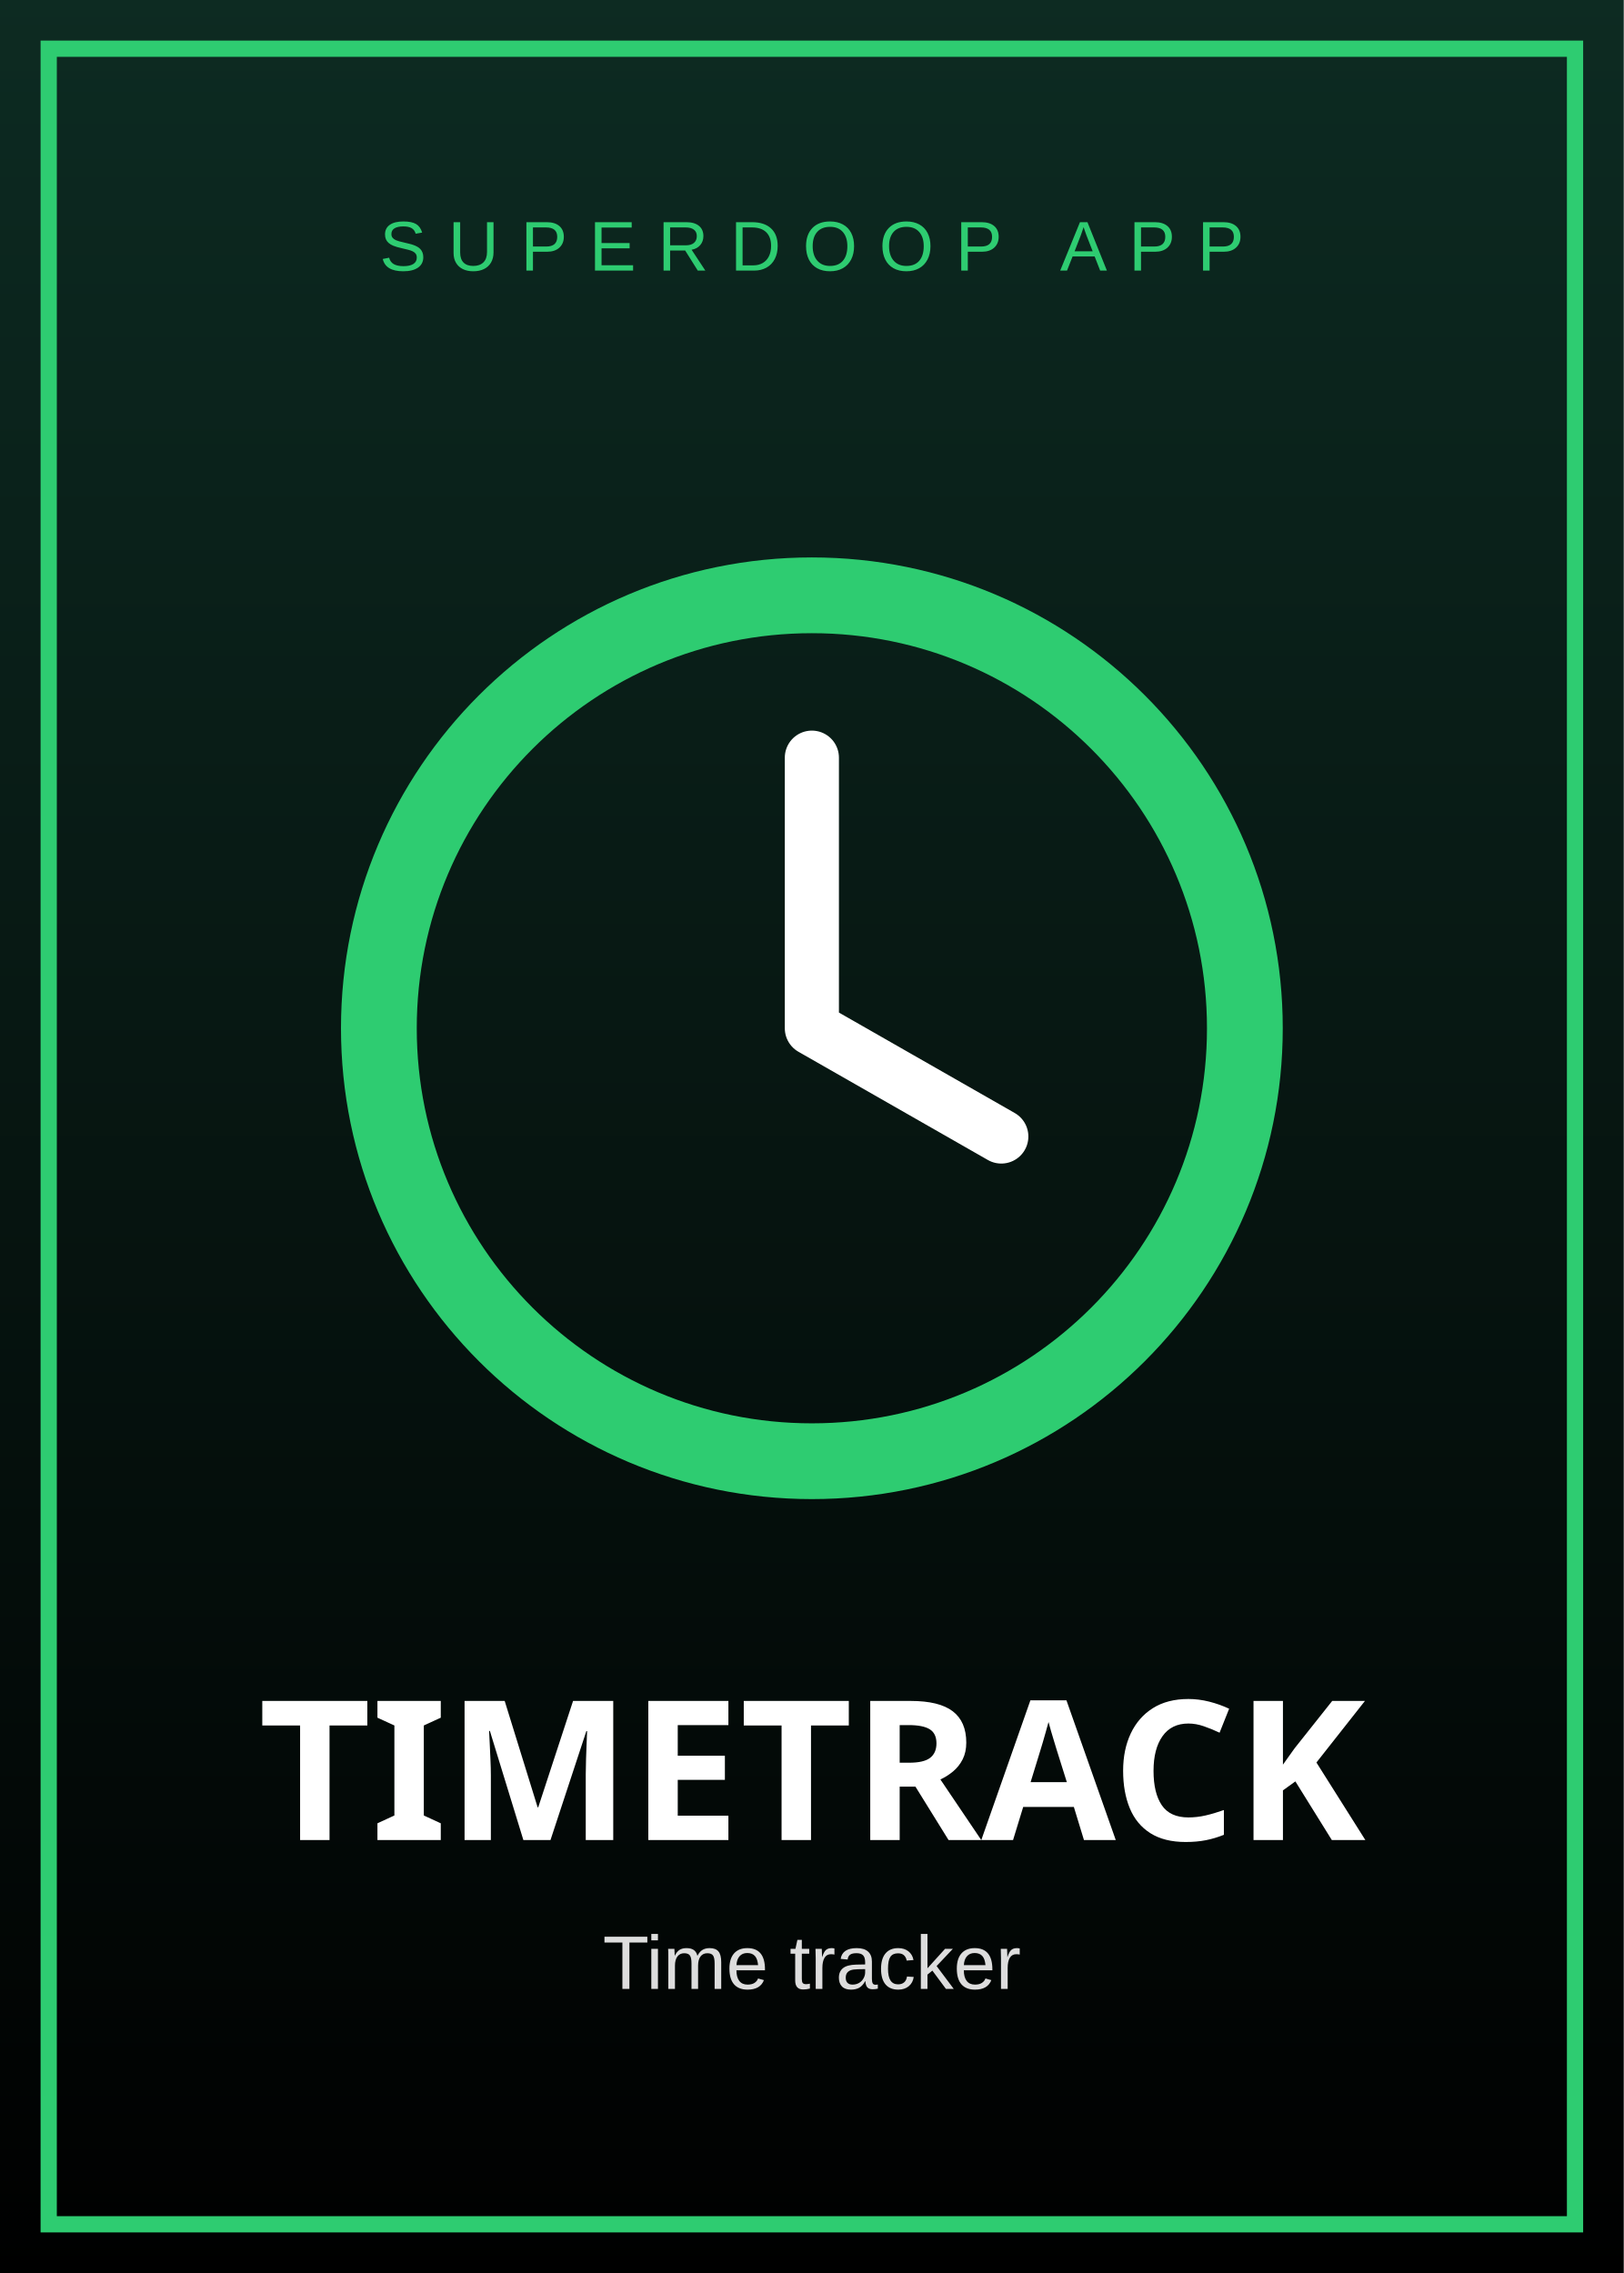
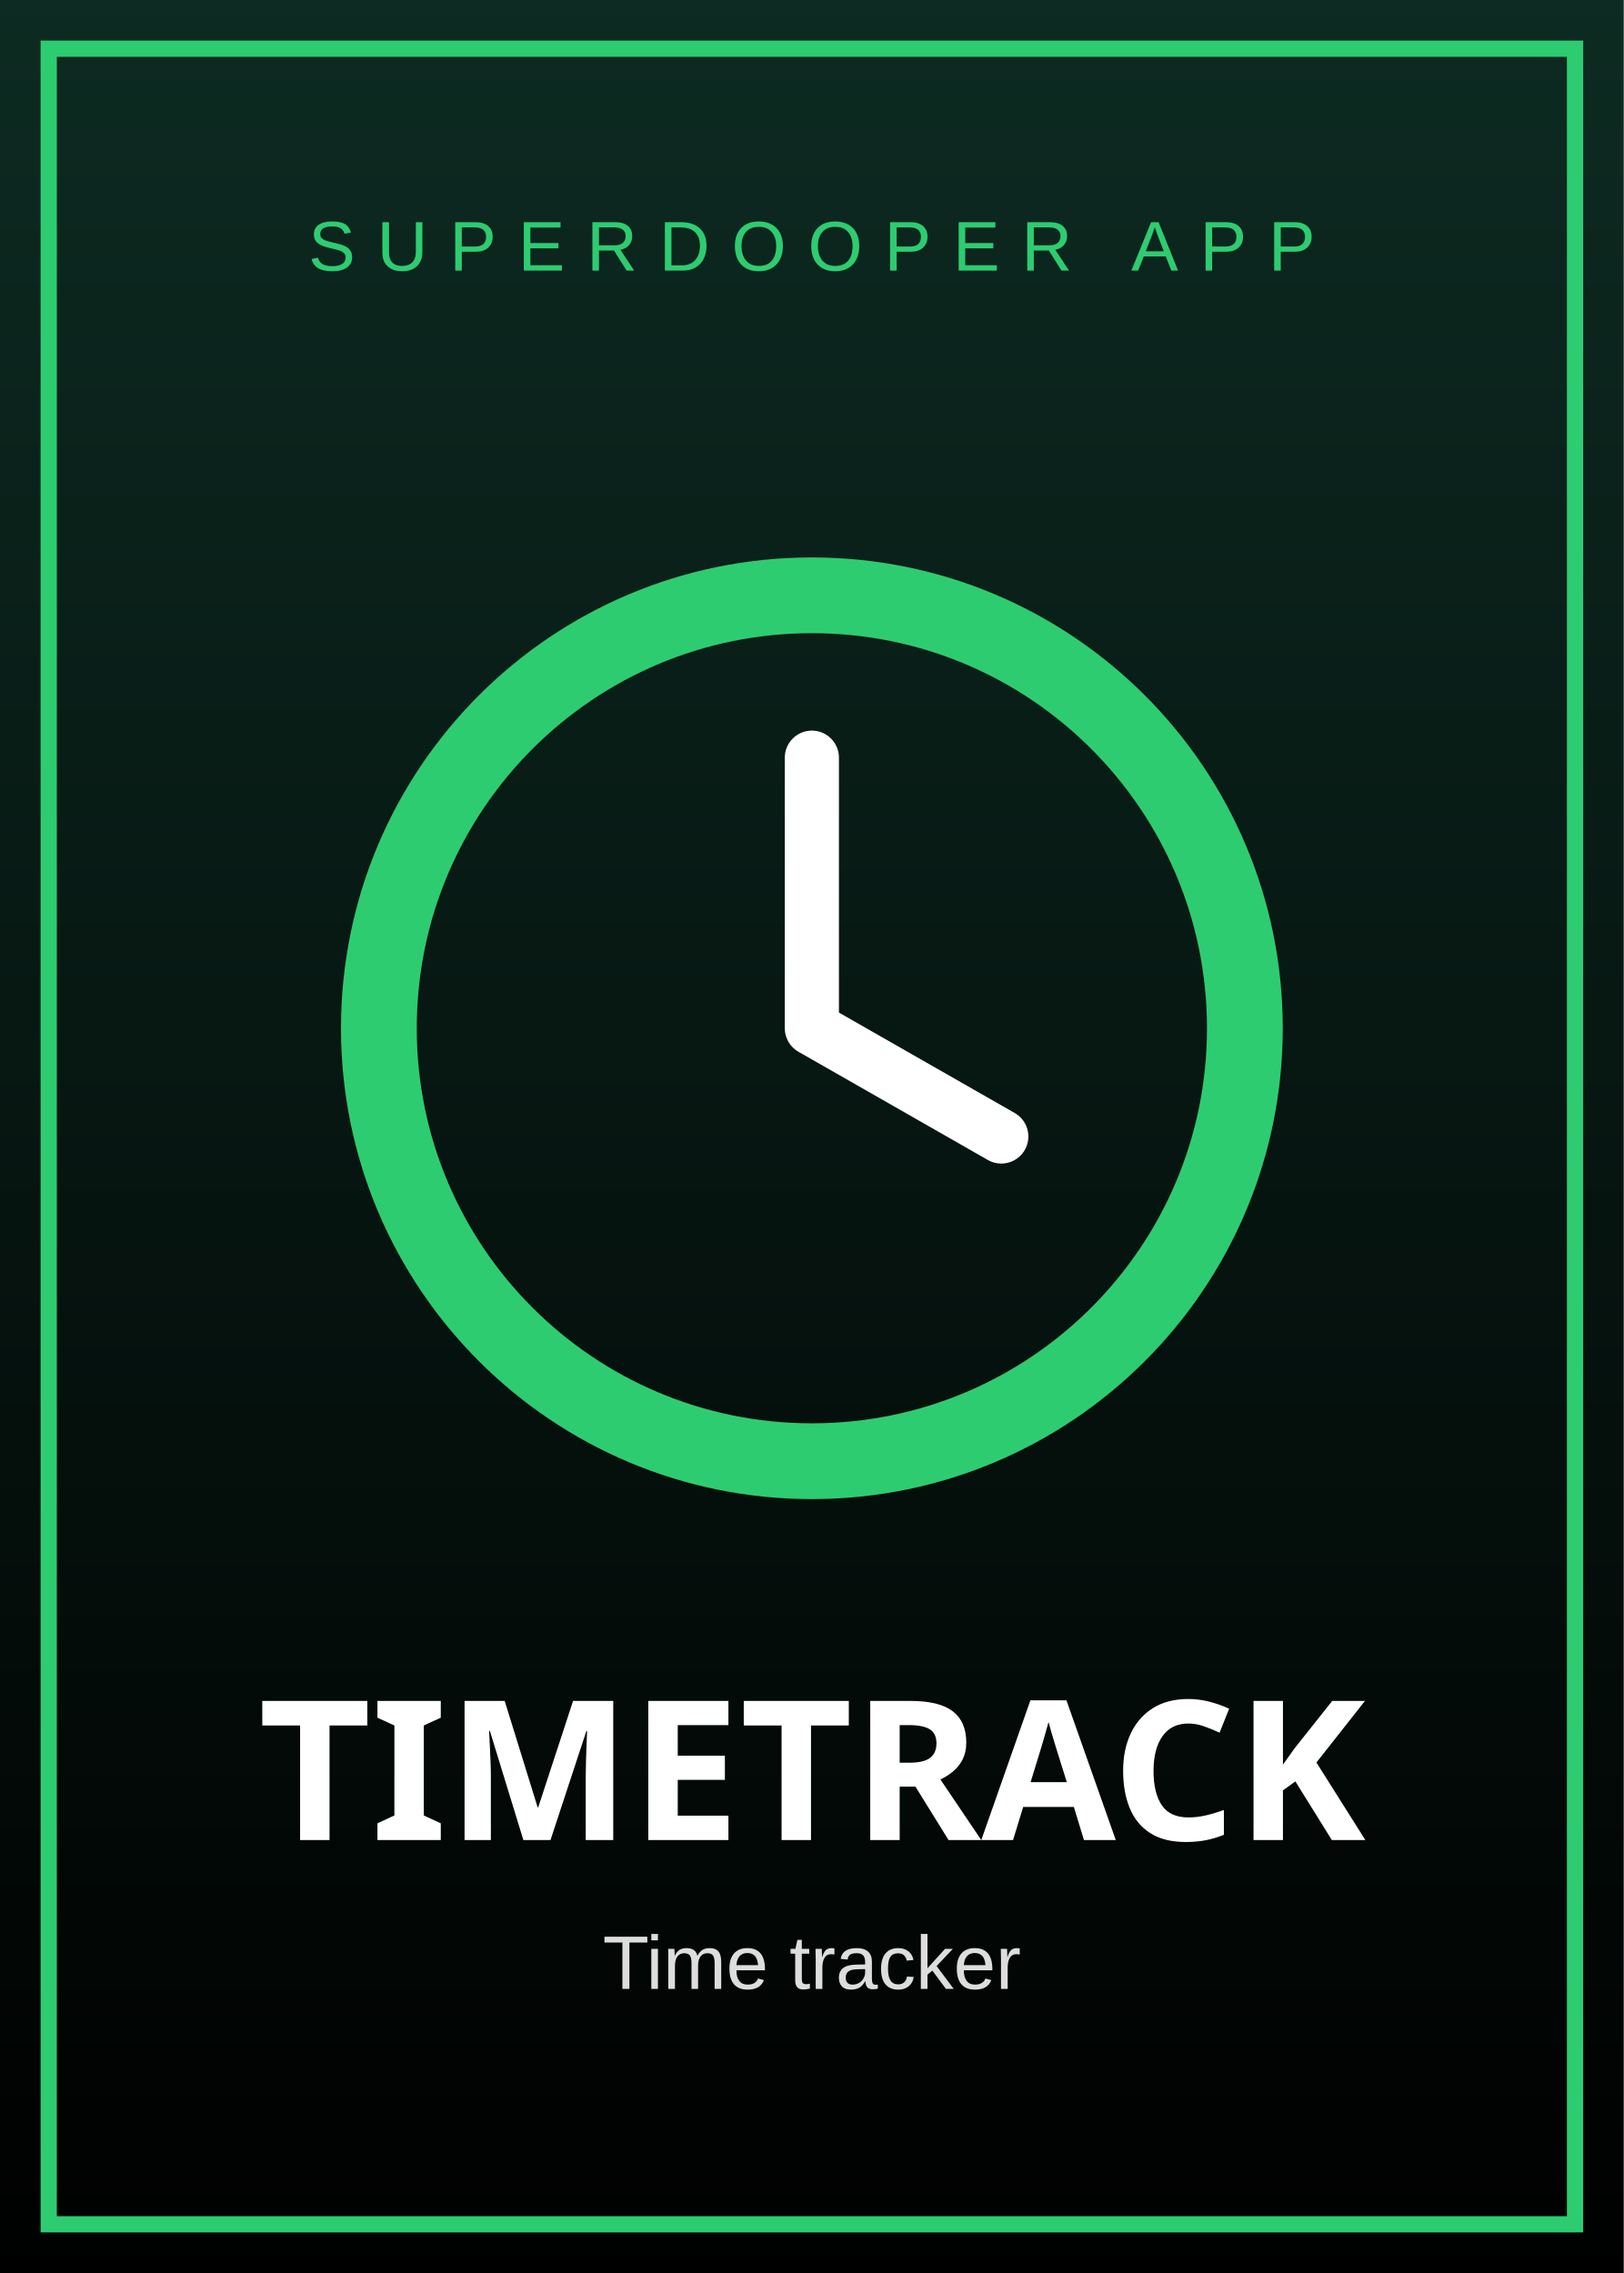
<svg xmlns="http://www.w3.org/2000/svg" viewBox="0 0 600 840" width="600" height="840">
  <defs>
    <linearGradient id="bg" x1="0" y1="0" x2="0" y2="1">
      <stop offset="0" stop-color="#0d2b22" />
      <stop offset="1" stop-color="#000" />
    </linearGradient>
  </defs>
  <rect width="600" height="840" fill="url(#bg)" />
  <rect x="18" y="18" width="564" height="804" fill="none" stroke="#2ecc71" stroke-width="6" />
-   <text x="300" y="100" text-anchor="middle" font-family="Arial Black,Arial,sans-serif" font-size="26" letter-spacing="8" fill="#2ecc71">SUPERDOOP APP</text>
+   <text x="300" y="100" text-anchor="middle" font-family="Arial Black,Arial,sans-serif" font-size="26" letter-spacing="8" fill="#2ecc71">SUPERDOOPER APP</text>
  <circle cx="300" cy="380" r="160" fill="none" stroke="#2ecc71" stroke-width="28" />
  <path d="M300 380 V280 M300 380 L370 420" stroke="#ffffff" stroke-width="20" stroke-linecap="round" />
  <text x="300" y="680" text-anchor="middle" font-family="Arial Black,Impact,sans-serif" font-weight="900" font-size="72" fill="#ffffff">TIMETRACK</text>
  <text x="300" y="735" text-anchor="middle" font-family="Arial,sans-serif" font-size="28" fill="#ddd">Time tracker</text>
</svg>
